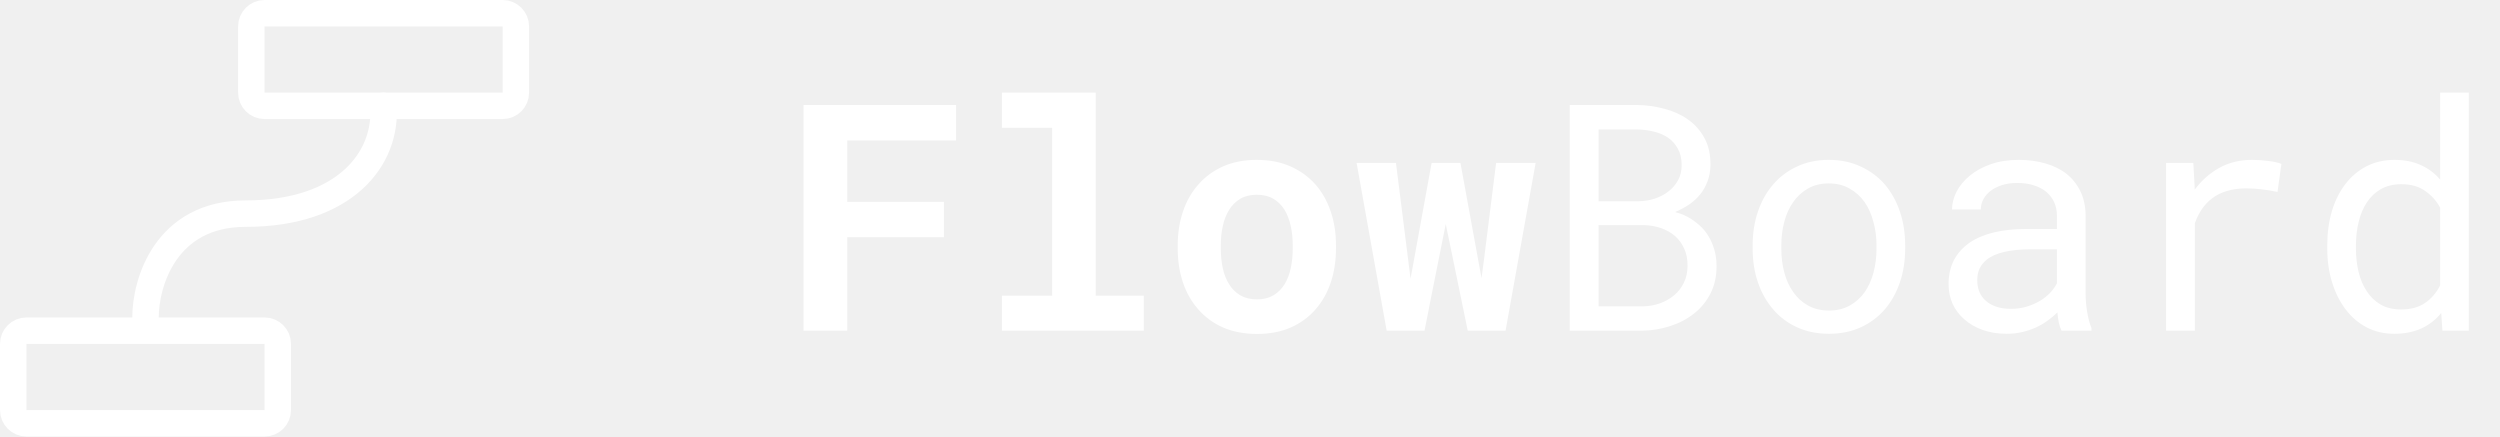
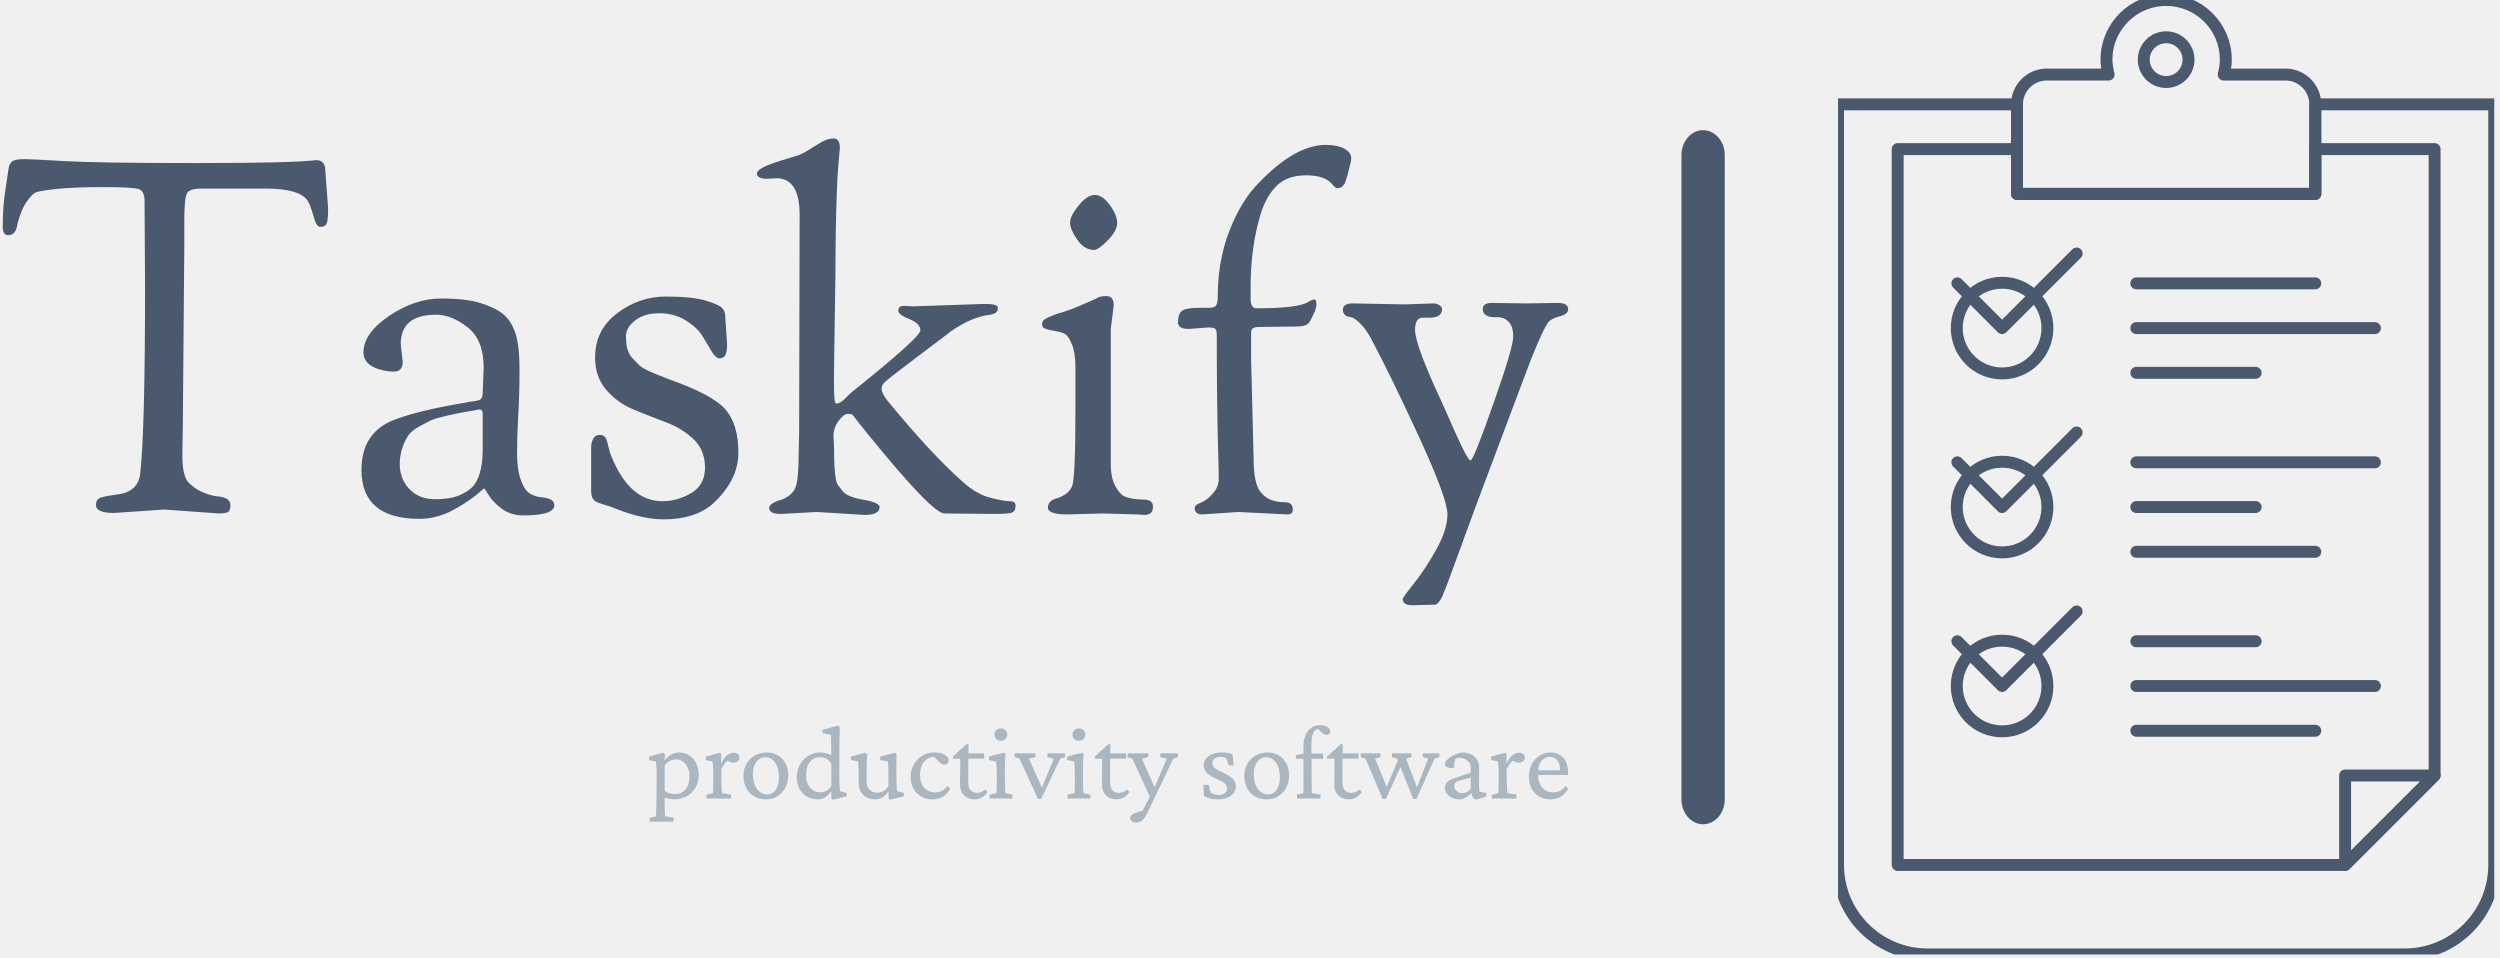
- <svg xmlns="http://www.w3.org/2000/svg" width="189" height="33" viewBox="0 0 189 33" fill="none">
-   <path d="M71.363 17.934V15.262H64.051V10.621H72.277V7.938H60.746V25H64.051V17.934H71.363ZM75.746 7V9.66H79.543V22.352H75.746V25H86.469V22.352H82.836V7H75.746ZM89.035 18.543V18.789C89.035 19.719 89.168 20.578 89.434 21.367C89.699 22.148 90.09 22.828 90.606 23.406C91.113 23.984 91.738 24.438 92.481 24.766C93.231 25.086 94.082 25.246 95.035 25.246C95.981 25.246 96.824 25.086 97.566 24.766C98.309 24.438 98.934 23.984 99.441 23.406C99.949 22.828 100.336 22.148 100.602 21.367C100.867 20.578 101 19.719 101 18.789V18.543C101 17.621 100.867 16.77 100.602 15.988C100.336 15.199 99.949 14.516 99.441 13.938C98.926 13.359 98.297 12.906 97.555 12.578C96.812 12.25 95.965 12.086 95.012 12.086C94.059 12.086 93.211 12.25 92.469 12.578C91.734 12.906 91.113 13.359 90.606 13.938C90.09 14.516 89.699 15.199 89.434 15.988C89.168 16.77 89.035 17.621 89.035 18.543ZM92.293 18.789V18.543C92.293 18.027 92.344 17.539 92.445 17.078C92.547 16.617 92.707 16.211 92.926 15.859C93.144 15.508 93.426 15.23 93.769 15.027C94.113 14.824 94.527 14.723 95.012 14.723C95.504 14.723 95.922 14.824 96.266 15.027C96.609 15.23 96.891 15.508 97.109 15.859C97.32 16.211 97.477 16.617 97.578 17.078C97.68 17.539 97.731 18.027 97.731 18.543V18.789C97.731 19.32 97.68 19.82 97.578 20.289C97.477 20.75 97.32 21.152 97.109 21.496C96.891 21.848 96.609 22.125 96.266 22.328C95.922 22.531 95.512 22.633 95.035 22.633C94.543 22.633 94.121 22.531 93.769 22.328C93.426 22.125 93.144 21.848 92.926 21.496C92.707 21.152 92.547 20.75 92.445 20.289C92.344 19.82 92.293 19.32 92.293 18.789ZM104.832 25H107.691L109.039 18.227L109.297 16.938L109.566 18.227L110.961 25H113.82L116.094 12.32H113.105L112.168 19.797L112.004 21.027L111.781 19.82L110.41 12.32H108.23L106.859 19.855L106.637 21.062L106.484 19.855L105.535 12.32H102.559L104.832 25ZM118.672 25H124.133C124.859 24.992 125.562 24.879 126.242 24.66C126.93 24.441 127.535 24.125 128.059 23.711C128.582 23.305 129 22.797 129.312 22.188C129.625 21.578 129.777 20.875 129.77 20.078C129.77 19.57 129.691 19.098 129.535 18.66C129.387 18.223 129.176 17.828 128.902 17.477C128.645 17.156 128.316 16.863 127.918 16.598C127.52 16.332 127.105 16.148 126.676 16.047V16.012C127.09 15.832 127.441 15.641 127.73 15.438C128.027 15.234 128.297 14.984 128.539 14.688C128.773 14.398 128.957 14.07 129.09 13.703C129.23 13.336 129.305 12.93 129.312 12.484C129.32 11.688 129.168 11.004 128.855 10.434C128.543 9.863 128.125 9.395 127.602 9.027C127.078 8.66 126.48 8.391 125.809 8.219C125.137 8.039 124.449 7.945 123.746 7.938H118.672V25ZM120.852 17.02H124.309C124.77 17.035 125.199 17.113 125.598 17.254C125.996 17.395 126.344 17.594 126.641 17.852C126.938 18.117 127.168 18.438 127.332 18.812C127.504 19.188 127.586 19.617 127.578 20.102C127.578 20.578 127.484 21.004 127.297 21.379C127.117 21.754 126.871 22.07 126.559 22.328C126.246 22.586 125.887 22.789 125.48 22.938C125.074 23.078 124.645 23.152 124.191 23.16H120.852V17.02ZM120.852 15.215V9.789H123.816C124.238 9.797 124.648 9.852 125.047 9.953C125.453 10.055 125.812 10.211 126.125 10.422C126.43 10.641 126.672 10.918 126.852 11.254C127.039 11.59 127.133 11.996 127.133 12.473C127.133 12.918 127.039 13.309 126.852 13.645C126.664 13.98 126.418 14.262 126.113 14.488C125.809 14.723 125.461 14.902 125.07 15.027C124.68 15.145 124.281 15.207 123.875 15.215H120.852ZM132.5 18.543V18.801C132.5 19.715 132.633 20.562 132.898 21.344C133.164 22.125 133.547 22.805 134.047 23.383C134.539 23.961 135.141 24.414 135.852 24.742C136.57 25.07 137.379 25.234 138.277 25.234C139.168 25.234 139.969 25.07 140.68 24.742C141.391 24.414 141.996 23.961 142.496 23.383C142.988 22.805 143.367 22.125 143.633 21.344C143.898 20.562 144.031 19.715 144.031 18.801V18.543C144.031 17.629 143.898 16.781 143.633 16C143.367 15.211 142.988 14.527 142.496 13.949C141.996 13.371 141.387 12.918 140.668 12.59C139.957 12.254 139.152 12.086 138.254 12.086C137.363 12.086 136.562 12.254 135.852 12.59C135.141 12.918 134.539 13.371 134.047 13.949C133.547 14.527 133.164 15.211 132.898 16C132.633 16.781 132.5 17.629 132.5 18.543ZM134.668 18.801V18.543C134.668 17.926 134.742 17.336 134.891 16.773C135.039 16.203 135.266 15.703 135.57 15.273C135.867 14.844 136.238 14.504 136.684 14.254C137.129 13.996 137.652 13.867 138.254 13.867C138.855 13.867 139.379 13.996 139.824 14.254C140.277 14.504 140.656 14.844 140.961 15.273C141.258 15.703 141.48 16.203 141.629 16.773C141.785 17.336 141.863 17.926 141.863 18.543V18.801C141.863 19.426 141.789 20.023 141.641 20.594C141.492 21.156 141.27 21.652 140.973 22.082C140.668 22.512 140.289 22.852 139.836 23.102C139.391 23.352 138.871 23.477 138.277 23.477C137.676 23.477 137.148 23.352 136.695 23.102C136.242 22.852 135.867 22.512 135.57 22.082C135.266 21.652 135.039 21.156 134.891 20.594C134.742 20.023 134.668 19.426 134.668 18.801ZM155.855 25H158.117V24.812C157.977 24.461 157.867 24.051 157.789 23.582C157.711 23.105 157.672 22.656 157.672 22.234V16.34C157.672 15.629 157.543 15.008 157.285 14.477C157.027 13.945 156.676 13.5 156.23 13.141C155.777 12.789 155.242 12.527 154.625 12.355C154.008 12.176 153.34 12.086 152.621 12.086C151.832 12.086 151.125 12.195 150.5 12.414C149.883 12.633 149.359 12.918 148.93 13.27C148.492 13.629 148.156 14.031 147.922 14.477C147.695 14.922 147.578 15.375 147.57 15.836H149.75C149.75 15.57 149.812 15.316 149.938 15.074C150.07 14.824 150.254 14.609 150.488 14.43C150.723 14.25 151.008 14.105 151.344 13.996C151.688 13.887 152.074 13.832 152.504 13.832C152.965 13.832 153.379 13.891 153.746 14.008C154.121 14.125 154.438 14.289 154.695 14.5C154.953 14.719 155.152 14.98 155.293 15.285C155.434 15.59 155.504 15.934 155.504 16.316V17.312H153.137C152.254 17.312 151.453 17.398 150.734 17.57C150.023 17.742 149.414 18 148.906 18.344C148.398 18.695 148.004 19.133 147.723 19.656C147.449 20.18 147.312 20.789 147.312 21.484C147.312 22.016 147.414 22.512 147.617 22.973C147.828 23.426 148.125 23.816 148.508 24.145C148.883 24.48 149.34 24.746 149.879 24.941C150.426 25.137 151.035 25.234 151.707 25.234C152.121 25.234 152.512 25.191 152.879 25.105C153.246 25.02 153.594 24.902 153.922 24.754C154.242 24.605 154.535 24.434 154.801 24.238C155.074 24.043 155.32 23.836 155.539 23.617C155.562 23.883 155.598 24.141 155.645 24.391C155.699 24.633 155.77 24.836 155.855 25ZM152.023 23.348C151.602 23.348 151.23 23.293 150.91 23.184C150.59 23.074 150.324 22.922 150.113 22.727C149.902 22.539 149.742 22.312 149.633 22.047C149.531 21.781 149.48 21.492 149.48 21.18C149.48 20.852 149.539 20.559 149.656 20.301C149.781 20.043 149.961 19.82 150.195 19.633C150.523 19.367 150.965 19.172 151.52 19.047C152.082 18.914 152.738 18.848 153.488 18.848H155.504V21.414C155.379 21.664 155.207 21.906 154.988 22.141C154.77 22.367 154.512 22.57 154.215 22.75C153.91 22.93 153.574 23.074 153.207 23.184C152.84 23.293 152.445 23.348 152.023 23.348ZM170.246 12.086C169.324 12.086 168.5 12.289 167.773 12.695C167.055 13.094 166.438 13.641 165.922 14.336L165.91 14.02L165.816 12.32H163.754V25H165.934V16.867C166.074 16.477 166.25 16.125 166.461 15.812C166.68 15.492 166.934 15.223 167.223 15.004C167.543 14.754 167.918 14.566 168.348 14.441C168.777 14.309 169.258 14.242 169.789 14.242C170.203 14.242 170.598 14.266 170.973 14.312C171.355 14.352 171.758 14.418 172.18 14.512L172.473 12.391C172.254 12.297 171.926 12.223 171.488 12.168C171.059 12.113 170.645 12.086 170.246 12.086ZM175.941 18.555V18.801C175.941 19.707 176.062 20.555 176.305 21.344C176.547 22.125 176.887 22.805 177.324 23.383C177.762 23.961 178.289 24.414 178.906 24.742C179.531 25.07 180.227 25.234 180.992 25.234C181.773 25.234 182.457 25.102 183.043 24.836C183.629 24.57 184.133 24.18 184.555 23.664L184.648 25H186.641V7H184.473V13.574C184.059 13.09 183.566 12.723 182.996 12.473C182.434 12.215 181.773 12.086 181.016 12.086C180.242 12.086 179.543 12.246 178.918 12.566C178.293 12.887 177.762 13.332 177.324 13.902C176.879 14.473 176.535 15.156 176.293 15.953C176.059 16.742 175.941 17.609 175.941 18.555ZM178.109 18.801V18.555C178.109 17.938 178.176 17.352 178.309 16.797C178.441 16.234 178.648 15.738 178.93 15.309C179.203 14.887 179.555 14.551 179.984 14.301C180.422 14.051 180.945 13.926 181.555 13.926C182.266 13.926 182.859 14.094 183.336 14.43C183.812 14.758 184.191 15.18 184.473 15.695V21.578C184.191 22.133 183.812 22.574 183.336 22.902C182.859 23.23 182.258 23.395 181.531 23.395C180.93 23.395 180.414 23.273 179.984 23.031C179.555 22.781 179.203 22.445 178.93 22.023C178.648 21.602 178.441 21.113 178.309 20.559C178.176 20.004 178.109 19.418 178.109 18.801Z" fill="white" />
-   <rect x="1" y="-1" width="20" height="7" rx="1" transform="matrix(1 0 0 -1 18 7)" stroke="white" stroke-width="2" />
-   <rect x="1" y="-1" width="20" height="7" rx="1" transform="matrix(1 0 0 -1 0 31)" stroke="white" stroke-width="2" />
-   <path d="M11 24C11 21.384 12.514 16.151 18.57 16.151C26.14 16.151 29.294 11.925 28.979 8" stroke="white" stroke-width="2" stroke-linecap="round" />
+ <svg xmlns="http://www.w3.org/2000/svg" version="1.1" width="1000" height="383" viewBox="0 0 1000 383">
+   <g transform="matrix(1,0,0,1,-0.6060606,-0.6126902)">
+     <svg viewBox="0 0 396 152" data-background-color="#ffffff" preserveAspectRatio="xMidYMid meet" height="383" width="1000">
+       <g id="tight-bounds" transform="matrix(1,0,0,1,0.24,0.2431564)">
+         <svg viewBox="0 0 395.52 151.514" height="151.514" width="395.52">
+           <g>
+             <svg viewBox="0 0 629.503 241.147" height="151.514" width="395.52">
+               <g>
+                 <rect width="10.935" height="175.364" x="424.146" y="32.892" fill="#4a596d" opacity="1" stroke-width="0" stroke="transparent" fill-opacity="1" class="rect-r$-0" data-fill-palette-color="primary" rx="1%" id="r$-0" data-palette-color="#4a596d" />
+               </g>
+               <g transform="matrix(1,0,0,1,0,33.32781)">
+                 <svg viewBox="0 0 395.52 174.491" height="174.491" width="395.52">
+                   <g id="textblocktransform">
+                     <svg viewBox="0 0 395.52 174.491" height="174.491" width="395.52" id="textblock">
+                       <g>
+                         <svg viewBox="0 0 395.52 121.257" height="121.257" width="395.52">
+                           <g transform="matrix(1,0,0,1,0,0)">
+                             <svg width="395.52" viewBox="1 -38 159.49 47.55" height="121.257" data-palette-color="#4a596d">
+                               <g class="wordmark-text-0" data-fill-palette-color="primary" id="text-0">
+                                 <path d="M3.2-35.9Q3.85-35.9 7.28-35.7 10.7-35.5 20.75-35.5 30.8-35.5 32.9-35.8L32.9-35.8Q33.45-35.8 33.65-35.5 33.85-35.2 33.85-34.95L33.85-34.95 34.15-30.9Q34.15-29.65 34-29.33 33.85-29 33.35-29L33.35-29Q32.95-29 32.68-30.03 32.4-31.05 32.1-31.6L32.1-31.6Q31.35-32.9 27.75-32.9L27.75-32.9 21.25-32.9Q20.05-32.9 19.78-32.43 19.5-31.95 19.5-29.7L19.5-29.7 19.5-27.25 19.35-8.95 19.3-5.7Q19.3-3.55 19.98-2.9 20.65-2.25 21.45-1.93 22.25-1.6 22.8-1.55L22.8-1.55Q24.2-1.45 24.2-0.65L24.2-0.65Q24.2-0.1 23.95 0.05 23.7 0.2 23 0.2L23 0.2 17.45-0.2 12.35 0.15Q10.5 0.15 10.5-0.65L10.5-0.65Q10.5-1.15 10.8-1.33 11.1-1.5 11.98-1.63 12.85-1.75 13.1-1.8L13.1-1.8Q14.8-2.2 15-3.8L15-3.8Q15.5-8.2 15.5-22.7L15.5-22.7 15.45-31.65Q15.45-32.6 14.9-32.83 14.35-33.05 11.25-33.05 8.15-33.05 6.38-32.85 4.6-32.65 4.3-32.48 4-32.3 3.58-31.75 3.15-31.2 2.88-30.48 2.6-29.75 2.5-29.3L2.5-29.3Q2.35-28.15 1.55-28.15L1.55-28.15Q1-28.15 1-29L1-29Q1-31 1.25-32.63 1.5-34.25 1.53-34.5 1.55-34.75 1.58-34.83 1.6-34.9 1.63-35.08 1.65-35.25 1.7-35.33 1.75-35.4 1.83-35.52 1.9-35.65 2-35.7 2.1-35.75 2.25-35.8L2.25-35.8Q2.55-35.9 3.2-35.9ZM43.45 0.75L43.45 0.75Q37.55 0.75 37.55-4.25L37.55-4.25Q37.55-7.85 40.55-9.2L40.55-9.2Q43.05-10.25 48.2-11.1L48.2-11.1Q48.35-11.15 48.6-11.18 48.85-11.2 49.12-11.25 49.4-11.3 49.55-11.35L49.55-11.35Q49.9-11.5 49.9-12.05L49.9-12.05 50-14.65Q50-17.5 48.35-18.78 46.7-20.05 45.15-20.05L45.15-20.05Q41.55-20.05 41.55-17.05L41.55-17.05 41.75-15.25Q41.75-14.25 40.85-14.25L40.85-14.25Q40.15-14.25 39.3-14.5L39.3-14.5Q37.75-15 37.75-16.2L37.75-16.2Q37.75-18.15 40.37-19.93 43-21.7 45.65-21.7 48.3-21.7 49.8-21.2 51.3-20.7 52.02-20.08 52.75-19.45 53.15-18.4L53.15-18.4Q53.65-17.15 53.65-14.48 53.65-11.8 53.52-9.73 53.4-7.65 53.4-5.95 53.4-4.25 53.8-3.18 54.2-2.1 54.75-1.8 55.3-1.5 55.85-1.45L55.85-1.45Q57.2-1.35 57.2-0.65L57.2-0.65Q57.2 0.4 54.05 0.4L54.05 0.4Q52.75 0.4 51.82-0.3 50.9-1 50.5-1.68 50.1-2.35 50.05-2.35 50-2.35 49.65-2.02 49.3-1.7 48.67-1.25 48.05-0.8 47.25-0.35L47.25-0.35Q45.4 0.75 43.45 0.75ZM49.55-10.4L49.55-10.4 49.05-10.3Q47.9-10.1 47.6-10.05 47.3-10 46.2-9.75 45.1-9.5 44.67-9.3 44.25-9.1 43.47-8.68 42.7-8.25 42.35-7.8L42.35-7.8Q41.45-6.4 41.45-4.85 41.45-3.3 42.45-2.27 43.45-1.25 45.02-1.25 46.6-1.25 47.52-1.65 48.45-2.05 48.9-2.55 49.35-3.05 49.6-3.9L49.6-3.9Q49.9-4.85 49.9-6.35L49.9-6.35 49.9-9.95Q49.9-10.4 49.55-10.4ZM74.6-20.05L74.6-20.05 74.8-17.05Q74.8-16.2 74.6-15.9 74.4-15.6 74.02-15.6 73.65-15.6 73.22-16.32 72.8-17.05 72.27-17.9 71.75-18.75 70.57-19.48 69.4-20.2 67.9-20.2 66.4-20.2 65.45-19.48 64.5-18.75 64.5-17.9 64.5-17.05 64.65-16.53 64.8-16 65.17-15.6 65.55-15.2 65.82-14.93 66.1-14.65 66.75-14.35 67.4-14.05 67.72-13.93 68.05-13.8 68.8-13.5L68.8-13.5Q73.35-11.9 74.65-10.38 75.95-8.85 75.95-6 75.95-3.15 73.3-0.75L73.3-0.75Q71.5 0.8 68.35 0.8L68.35 0.8Q66.2 0.8 63.55-0.25L63.55-0.25Q62.8-0.55 62.67-0.58 62.55-0.6 62.27-0.7 62-0.8 61.87-0.83 61.75-0.85 61.55-0.95 61.35-1.05 61.27-1.13 61.2-1.2 61.1-1.35L61.1-1.35Q60.95-1.6 60.95-2.15L60.95-2.15 60.95-6.5Q60.95-7.05 61.17-7.43 61.4-7.8 61.8-7.8 62.2-7.8 62.37-7.58 62.55-7.35 62.7-6.65 62.85-5.95 63-5.65L63-5.65Q64.85-1.05 68.2-1.05L68.2-1.05Q69.75-1.05 71.15-1.88 72.55-2.7 72.55-4.48 72.55-6.25 71.4-7.35 70.25-8.45 68.6-9.08 66.95-9.7 65.3-10.38 63.65-11.05 62.5-12.38 61.35-13.7 61.35-15.7L61.35-15.7Q61.35-18.5 63.6-20.2 65.85-21.9 68.55-21.9 71.25-21.9 72.65-21.48 74.05-21.05 74.32-20.7 74.6-20.35 74.6-20.05ZM79.84-33.95L79.84-33.95 78.84-33.9Q77.84-33.9 77.84-34.45 77.84-35 80.29-35.75L80.29-35.75Q80.64-35.85 81.12-36 81.59-36.15 81.69-36.18 81.79-36.2 82.07-36.3 82.34-36.4 82.37-36.43 82.39-36.45 82.62-36.55 82.84-36.65 82.94-36.73 83.04-36.8 83.34-36.98 83.64-37.15 84.32-37.58 84.99-38 85.64-38 86.29-38 86.29-37.05L86.29-37.05Q86.29-36.95 86.24-36.48 86.19-36 86.12-35.08 86.04-34.15 85.99-32.8L85.99-32.8Q85.84-28.85 85.84-24.4L85.84-24.4Q85.84-24.4 85.69-14.15L85.69-14.15 85.69-13.1Q85.69-11 85.89-11L85.89-11Q86.34-11 86.82-11.5 87.29-12 87.49-12.15L87.49-12.15Q94.49-17.75 94.49-18.45 94.49-19.15 93.37-19.6 92.24-20.05 92.24-20.45L92.24-20.45Q92.24-20.95 92.84-20.95L92.84-20.95 93.74-20.9 101.09-21.15Q102.39-21.15 102.39-20.75 102.39-20.35 102.09-20.2 101.79-20.05 101.29-20L101.29-20Q99.64-19.75 97.59-18.35L97.59-18.35Q97.44-18.25 97.27-18.1 97.09-17.95 96.62-17.6 96.14-17.25 95.49-16.75 94.84-16.25 93.09-14.93 91.34-13.6 90.94-13.25 90.54-12.9 90.54-12.5 90.54-12.1 91.09-11.35L91.09-11.35Q95.64-5.8 98.89-2.95L98.89-2.95Q100.24-1.75 101.62-1.4 102.99-1.05 103.59-1.05 104.19-1.05 104.19-0.6L104.19-0.6Q104.19 0 103.77 0.13 103.34 0.25 102.14 0.25L102.14 0.25 96.94 0.2Q95.69 0.2 89.09-7.95L89.09-7.95Q87.79-9.55 87.67-9.75 87.54-9.95 87.12-9.95 86.69-9.95 86.17-9.25 85.64-8.55 85.64-7.65L85.64-7.65 85.69-6.8Q85.69-3.2 86.09-2.7L86.09-2.7Q86.14-2.65 86.57-2.08 86.99-1.5 88.67-1.2 90.34-0.9 90.34-0.45L90.34-0.45Q90.34 0.35 88.79 0.35L88.79 0.35 83.94 0.05 80.29 0.25Q79.09 0.25 79.09-0.35L79.09-0.35Q79.09-0.85 80.34-1.2L80.34-1.2Q81.49-1.65 81.79-2.5 82.09-3.35 82.09-5.8L82.09-5.8 82.14-8 82.19-30.2Q82.19-33.95 79.84-33.95ZM116.59 0.3L113.04 0.2 109.49 0.3Q107.49 0.3 107.49-0.38 107.49-1.05 108.24-1.3L108.24-1.3Q108.29-1.3 108.44-1.35L108.44-1.35Q109.59-1.75 109.94-2.55 110.29-3.35 110.29-10.3L110.29-10.3 110.29-14.7Q110.29-16.15 109.94-17 109.59-17.85 109.29-18.05 108.99-18.25 108.27-18.38 107.54-18.5 107.22-18.63 106.89-18.75 106.89-19.03 106.89-19.3 107.02-19.45 107.14-19.6 107.52-19.78 107.89-19.95 108.29-20.1L108.29-20.1Q109.69-20.5 110.59-20.9 111.49-21.3 111.97-21.5 112.44-21.7 112.59-21.8L112.59-21.8Q112.94-21.95 113.44-21.95L113.44-21.95Q114.19-21.95 114.19-21L114.19-21 113.89-18.6 113.89-4.9Q113.89-3.4 114.37-2.55 114.84-1.7 115.37-1.5 115.89-1.3 116.59-1.25 117.29-1.2 117.49-1.2L117.49-1.2Q118.19-1.1 118.19-0.5L118.19-0.5Q118.19 0.35 117.34 0.35L117.34 0.35 116.59 0.3ZM112.19-26.65Q111.19-26.65 110.47-27.7 109.74-28.75 109.74-29.43 109.74-30.1 110.62-31.18 111.49-32.25 112.27-32.25 113.04-32.25 113.79-31.23 114.54-30.2 114.54-29.4 114.54-28.6 113.59-27.63 112.64-26.65 112.19-26.65L112.19-26.65ZM123.84-18.75L123.84-18.75 121.84-18.6Q120.74-18.6 120.74-19.25L120.74-19.25Q120.74-20.15 121.16-20.45 121.59-20.75 122.84-20.75L122.84-20.75 123.89-20.75Q124.49-20.75 124.64-21.03 124.79-21.3 124.79-21.9L124.79-21.9Q124.79-25.55 125.99-28.63 127.19-31.7 128.99-33.5L128.99-33.5Q132.69-37.35 135.79-37.35L135.79-37.35Q136.94-37.35 137.66-36.98 138.39-36.6 138.39-35.95L138.39-35.95Q138.39-35.75 138.21-35.08 138.04-34.4 137.99-34.2 137.94-34 137.89-33.88 137.84-33.75 137.79-33.6 137.74-33.45 137.69-33.38 137.64-33.3 137.56-33.2 137.49-33.1 137.39-33.05L137.39-33.05Q137.24-32.95 136.99-32.95 136.74-32.95 136.49-33.3L136.49-33.3Q135.74-34.25 133.81-34.25 131.89-34.25 130.81-33.2 129.74-32.15 129.19-30.4L129.19-30.4Q128.14-27 128.14-22.9L128.14-22.9 128.14-21.65Q128.14-20.7 128.74-20.7L128.74-20.7Q133.14-20.7 134.09-21.4L134.09-21.4Q134.44-21.6 134.64-21.6 134.84-21.6 134.84-21.08 134.84-20.55 134.14-19.3L134.14-19.3Q133.84-18.85 132.89-18.85L132.89-18.85 128.99-18.8Q128.19-18.8 128.19-18.3L128.19-18.3 128.19-15.4 128.44-5.5Q128.44-2.85 129.14-2L129.14-2Q129.94-0.95 131.59-0.95L131.59-0.95Q132.44-0.95 132.44-0.2L132.44-0.2Q132.44 0.3 131.89 0.3L131.89 0.3 126.89 0.05 123.19 0.3Q122.44 0.3 122.44-0.4L122.44-0.4Q122.44-0.65 123.06-0.9 123.69-1.15 124.29-1.83 124.89-2.5 124.89-3.35 124.89-4.2 124.84-5.8L124.84-5.8Q124.69-10.7 124.69-17.95L124.69-17.95Q124.69-18.5 124.51-18.63 124.34-18.75 123.84-18.75ZM146.89 9.5L146.74 9.5 144.59 9.55Q143.64 9.55 143.64 8.9L143.64 8.9Q143.64 8.75 144.76 7.35 145.89 5.95 147.04 3.9 148.19 1.85 148.19 0.28 148.19-1.3 145.34-7.5 142.49-13.7 140.39-17.65L140.39-17.65Q139.84-18.65 139.26-19.2 138.69-19.75 138.34-19.8L138.34-19.8Q137.54-19.9 137.54-20.55 137.54-21.2 138.54-21.2L138.54-21.2 143.89-21.1 146.74-21.2Q147.09-21.2 147.36-21.03 147.64-20.85 147.64-20.65L147.64-20.65Q147.64-19.75 146.44-19.75L146.44-19.75 145.69-19.75Q144.89-19.75 144.89-18.5L144.89-18.5Q144.89-17 147.54-11.3L147.54-11.3Q147.94-10.45 148.74-8.6L148.74-8.6Q150.24-5.2 150.54-5.2 150.84-5.2 152.86-10.95 154.89-16.7 154.89-17.8 154.89-18.9 154.41-19.35 153.94-19.8 153.34-19.8L153.34-19.8Q151.79-19.7 151.79-20.65L151.79-20.65Q151.79-21.25 152.74-21.25L152.74-21.25 156.34-21.2 159.44-21.25Q160.49-21.25 160.49-20.6L160.49-20.6Q160.49-20.1 159.61-19.88 158.74-19.65 158.44-19.25L158.44-19.25Q157.64-18.1 155.74-12.95L155.74-12.95 151.29-1.1Q150.74 0.35 150.19 1.88 149.64 3.4 149.29 4.35 148.94 5.3 148.59 6.25 148.24 7.2 148.04 7.73 147.84 8.25 147.64 8.7L147.64 8.7Q147.24 9.5 146.89 9.5L146.89 9.5Z" fill="#4a596d" data-fill-palette-color="primary" />
+                               </g>
+                             </svg>
+                           </g>
+                         </svg>
+                       </g>
+                       <g transform="matrix(1,0,0,1,163.3102,149.883)">
+                         <svg viewBox="0 0 232.21 24.608" height="24.608" width="232.21">
+                           <g transform="matrix(1,0,0,1,0,0)">
+                             <svg width="232.21" viewBox="1.12 -34.08 426.61 45.21" height="24.608" data-palette-color="#aab7c0">
+                               <path d="M12.45 10.74L1.42 10.74 1.32 8.98 4.35 8.25Q4.35 8.01 4.37 7.42 4.39 6.84 4.42 5.83 4.44 4.83 4.49 3.47 4.54 2.1 4.54 0.29L4.54 0.29 4.64-11.77Q4.64-13.23 4.52-14.77 4.39-16.31 4.25-17.19L4.25-17.19 1.12-17.87 1.12-19.48 7.67-21.29 8.5-20.51 8.25-17.82 8.4-17.82Q9.77-19.58 11.4-20.48 13.04-21.39 14.94-21.39L14.94-21.39Q17.63-21.39 19.7-20.04 21.78-18.7 22.97-16.36 24.17-14.01 24.17-11.04L24.17-11.04Q24.17-7.76 22.71-5.2 21.24-2.64 18.73-1.15 16.21 0.34 13.04 0.34L13.04 0.34Q11.87 0.34 10.62 0.12 9.38-0.1 8.35-0.49L8.35-0.49 8.35 3.17Q8.35 5.03 8.42 6.32 8.5 7.62 8.54 8.25L8.54 8.25 12.55 8.89 12.45 10.74ZM13.18-2.05L13.18-2.05Q15.19-2.05 16.65-3 18.12-3.96 18.97-5.76 19.82-7.57 19.87-10.11L19.87-10.11Q19.92-12.45 19.09-14.26 18.26-16.06 16.85-17.11 15.43-18.16 13.57-18.16L13.57-18.16Q12.01-18.16 10.72-17.46 9.42-16.75 8.35-15.38L8.35-15.38 8.35-3.56Q9.28-2.83 10.57-2.44 11.87-2.05 13.18-2.05ZM39.11 0L27.83 0 27.68-1.76 30.71-2.49Q30.76-2.73 30.81-3.34 30.86-3.96 30.88-5.05 30.91-6.15 30.91-7.71L30.91-7.71 30.95-11.52Q30.95-13.13 30.83-14.72 30.71-16.31 30.56-17.19L30.56-17.19 27.44-17.87 27.44-19.48 33.98-21.29 34.67-20.61 34.47-16.5 34.62-16.46Q36.08-19.29 37.57-20.29 39.06-21.29 40.43-21.29L40.43-21.29Q41.55-21.29 42.31-20.7 43.06-20.12 43.06-19.04L43.06-19.04Q43.06-17.92 42.26-17.29 41.45-16.65 40.23-16.65L40.23-16.65Q39.35-16.65 38.55-17.04 37.74-17.43 37.01-18.12L37.01-18.12 37.89-17.82Q37.01-17.24 36.18-16.16 35.35-15.09 34.62-13.57L34.62-13.57 34.67-9.03Q34.71-7.81 34.76-6.52 34.81-5.22 34.86-4.13 34.91-3.03 34.96-2.49L34.96-2.49 39.21-1.86 39.11 0ZM55.46 0.39L55.46 0.39Q52.29 0.39 49.92-0.98 47.55-2.34 46.24-4.81 44.92-7.28 44.92-10.45L44.92-10.45Q44.92-13.77 46.36-16.21 47.8-18.65 50.26-20.02 52.73-21.39 55.66-21.39L55.66-21.39Q58.69-21.39 60.93-20.04 63.18-18.7 64.45-16.28 65.72-13.87 65.72-10.64L65.72-10.64Q65.72-7.57 64.35-5.05 62.98-2.54 60.66-1.07 58.34 0.39 55.46 0.39ZM55.95-1.9L55.95-1.9Q57.61-1.9 58.83-2.91 60.05-3.91 60.74-5.69 61.42-7.47 61.42-9.77L61.42-9.77Q61.42-13.96 59.69-16.58 57.95-19.19 55.12-19.19L55.12-19.19Q52.49-19.19 50.9-17.02 49.31-14.84 49.31-11.18L49.31-11.18Q49.31-8.45 50.17-6.35 51.02-4.25 52.53-3.08 54.05-1.9 55.95-1.9ZM92.81-1.03L86.42 0.54 85.69-0.1 85.73-3.27 85.59-3.32Q84.17-1.27 82.61-0.44 81.05 0.39 79.34 0.39L79.34 0.39Q76.56 0.39 74.36-0.93 72.16-2.25 70.92-4.52 69.67-6.79 69.67-9.77L69.67-9.77Q69.67-12.35 70.55-14.5 71.43-16.65 72.97-18.19 74.5-19.73 76.46-20.56 78.41-21.39 80.51-21.39L80.51-21.39Q81.83-21.39 83.27-21.04 84.71-20.7 85.69-19.97L85.69-19.97Q85.69-20.85 85.66-22.27 85.64-23.68 85.61-25.22 85.59-26.76 85.56-27.95 85.54-29.15 85.49-29.59L85.49-29.59 81.68-30.27 81.58-31.88 88.76-33.89 89.64-33.2Q89.54-30.18 89.49-27.34 89.45-24.51 89.45-21.44L89.45-21.44 89.4-10.21Q89.4-7.71 89.52-5.93 89.64-4.15 89.69-3.42L89.69-3.42 92.81-2.64 92.81-1.03ZM80.56-2.88L80.56-2.88Q81.93-2.88 83.17-3.49 84.42-4.1 85.69-5.66L85.69-5.66 85.69-16.16Q84.76-17.82 83.34-18.51 81.93-19.19 80.51-19.19L80.51-19.19Q77.43-19.19 75.7-16.92 73.97-14.65 73.97-11.04L73.97-11.04Q73.97-7.13 75.9-5 77.82-2.88 80.56-2.88ZM116.25-3.42L116.25-3.42 119.33-2.64 119.33-1.03 112.98 0.54 112.25-0.1 112.29-3.17 112.15-3.22Q110.73-1.22 109.24-0.42 107.75 0.39 106.04 0.39L106.04 0.39Q102.77 0.39 100.58-1.64 98.38-3.66 98.38-7.71L98.38-7.71 98.38-11.91Q98.38-13.23 98.31-14.55 98.23-15.87 98.13-17.19L98.13-17.19 94.81-17.87 94.81-19.48 101.45-21.29 102.33-20.51Q102.24-18.99 102.19-17.29 102.14-15.58 102.14-13.72L102.14-13.72 102.09-8.35Q102.09-5.32 103.51-4.03 104.92-2.73 107.12-2.73L107.12-2.73Q108.44-2.73 109.8-3.42 111.17-4.1 112.2-5.76L112.2-5.76 112.2-11.43Q112.2-12.5 112.17-13.55 112.15-14.6 112.1-15.55 112.05-16.5 111.95-17.19L111.95-17.19 108.39-17.87 108.39-19.48 115.27-21.29 116.01-20.61Q115.96-19.24 115.93-18.19 115.91-17.14 115.91-16.09 115.91-15.04 115.91-13.67L115.91-13.67 115.91-10.21Q115.91-7.52 116.03-5.88 116.15-4.25 116.25-3.42ZM132.6 0.39L132.6 0.39Q129.87 0.39 127.58-0.85 125.28-2.1 123.91-4.47 122.55-6.84 122.55-10.11L122.55-10.11Q122.55-13.28 123.99-15.82 125.43-18.36 127.92-19.87 130.41-21.39 133.58-21.39L133.58-21.39Q135.73-21.39 137.19-20.85 138.66-20.31 139.42-19.43 140.17-18.55 140.17-17.58L140.17-17.58Q140.17-16.8 139.68-16.28 139.2-15.77 138.32-15.77L138.32-15.77Q137.49-15.77 136.95-16.06 136.41-16.36 135.53-17.24L135.53-17.24 133.04-19.73 134.8-19.24Q132.85-19.68 131.04-18.87 129.24-18.07 128.06-16.09 126.89-14.11 126.89-10.99L126.89-10.99Q126.89-7.08 128.87-4.98 130.85-2.88 133.83-2.88L133.83-2.88Q135.68-2.88 137.02-3.56 138.37-4.25 139.59-5.76L139.59-5.76 140.91-4.64Q139.54-2.1 137.44-0.85 135.34 0.39 132.6 0.39ZM157.26-4.25L158.14-3.03Q157.21-1.42 155.6-0.51 153.99 0.39 152.23 0.39L152.23 0.39Q149.3 0.39 147.37-1.42 145.44-3.22 145.44-6.84L145.44-6.84 145.59-18.51 142.17-18.51 142.17-19.53 148.47-25.24 149.4-25.24 149.3-19.63 149.25-7.62Q149.25-5.08 150.35-3.86 151.45-2.64 153.45-2.64L153.45-2.64Q154.57-2.64 155.53-3.1 156.48-3.56 157.26-4.25L157.26-4.25ZM156.67-18.51L147.54-18.51 147.54-20.95 156.67-20.95 156.67-18.51ZM169.71 0L159.16 0 159.06-1.81 162.34-2.49Q162.38-2.69 162.41-3.17 162.43-3.66 162.48-4.74 162.53-5.81 162.53-7.71L162.53-7.71 162.53-10.94Q162.53-12.99 162.43-14.65 162.34-16.31 162.19-17.19L162.19-17.19 158.92-17.87 158.92-19.48 165.85-21.29 166.58-20.61Q166.44-19.09 166.36-17.63 166.29-16.16 166.29-14.21L166.29-14.21 166.29-8.06Q166.29-5.81 166.36-4.35 166.44-2.88 166.54-2.49L166.54-2.49 169.81-1.81 169.71 0ZM164.44-26.81L164.44-26.81Q163.17-26.81 162.29-27.64 161.41-28.47 161.41-29.69L161.41-29.69Q161.41-30.86 162.29-31.71 163.17-32.57 164.44-32.57L164.44-32.57Q165.71-32.57 166.54-31.71 167.37-30.86 167.37-29.69L167.37-29.69Q167.37-28.47 166.54-27.64 165.71-26.81 164.44-26.81ZM183.13 0.2L181.67 0.2 173.03-18.51 170.73-19.24 170.83-21 180.35-21 180.45-19.24 177.42-18.51 184.11-3.66 182.84-3.61 188.99-18.51 185.97-19.24 186.06-21 194.17-21 194.27-19.24 191.97-18.51 183.13 0.2ZM205.93 0L195.39 0 195.29-1.81 198.56-2.49Q198.61-2.69 198.63-3.17 198.66-3.66 198.71-4.74 198.76-5.81 198.76-7.71L198.76-7.71 198.76-10.94Q198.76-12.99 198.66-14.65 198.56-16.31 198.42-17.19L198.42-17.19 195.14-17.87 195.14-19.48 202.08-21.29 202.81-20.61Q202.66-19.09 202.59-17.63 202.52-16.16 202.52-14.21L202.52-14.21 202.52-8.06Q202.52-5.81 202.59-4.35 202.66-2.88 202.76-2.49L202.76-2.49 206.03-1.81 205.93 0ZM200.66-26.81L200.66-26.81Q199.39-26.81 198.51-27.64 197.63-28.47 197.63-29.69L197.63-29.69Q197.63-30.86 198.51-31.71 199.39-32.57 200.66-32.57L200.66-32.57Q201.93-32.57 202.76-31.71 203.59-30.86 203.59-29.69L203.59-29.69Q203.59-28.47 202.76-27.64 201.93-26.81 200.66-26.81ZM223.12-4.25L224-3.03Q223.07-1.42 221.46-0.51 219.85 0.39 218.09 0.39L218.09 0.39Q215.16 0.39 213.23-1.42 211.3-3.22 211.3-6.84L211.3-6.84 211.45-18.51 208.03-18.51 208.03-19.53 214.33-25.24 215.26-25.24 215.16-19.63 215.11-7.62Q215.11-5.08 216.21-3.86 217.31-2.64 219.31-2.64L219.31-2.64Q220.43-2.64 221.39-3.1 222.34-3.56 223.12-4.25L223.12-4.25ZM222.53-18.51L213.4-18.51 213.4-20.95 222.53-20.95 222.53-18.51ZM236.5-3.66L234.05 0.2 225.46-18.51 223.17-19.24 223.31-21 232.79-21 232.88-19.24 229.86-18.51 236.5-3.66ZM238.5-21L246.55-21 246.7-19.24 244.41-18.51 236.11-1.07 232.2 7.03Q231.12 9.28 229.93 10.21 228.73 11.13 227.17 11.13L227.17 11.13Q226 11.13 225.22 10.55 224.44 9.96 224.44 9.03L224.44 9.03Q224.44 8.3 225.02 7.67 225.61 7.03 226.83 6.64L226.83 6.64 231.37 5.27 229.12 7.71 234.54-2.73 235.08-3.61 241.43-18.51 238.4-19.24 238.5-21ZM265.35 0.39L265.35 0.39Q263.54 0.39 261.74-0.02 259.93-0.44 258.66-1.12L258.66-1.12 258.41-6.35 260.81-6.35 261.78-2.83Q263.4-1.66 265.69-1.66L265.69-1.66Q267.3-1.66 268.35-2.47 269.4-3.27 269.4-4.64L269.4-4.64Q269.4-5.96 268.47-6.88 267.55-7.81 264.86-8.94L264.86-8.94Q261.39-10.45 259.98-11.87 258.56-13.28 258.56-15.43L258.56-15.43Q258.56-17.19 259.61-18.53 260.66-19.87 262.52-20.63 264.37-21.39 266.81-21.39L266.81-21.39Q268.18-21.39 269.6-21.17 271.01-20.95 271.94-20.51L271.94-20.51 272.48-15.43 270.18-15.43 269.01-18.75Q268.52-19.04 267.84-19.21 267.16-19.38 266.37-19.38L266.37-19.38Q264.66-19.38 263.64-18.58 262.61-17.77 262.61-16.5L262.61-16.5Q262.61-15.04 263.74-14.14 264.86-13.23 267.69-11.91L267.69-11.91Q270.91-10.45 272.18-9.03 273.45-7.62 273.45-5.62L273.45-5.62Q273.45-2.98 271.16-1.29 268.86 0.39 265.35 0.39ZM287.95 0.39L287.95 0.39Q284.78 0.39 282.41-0.98 280.04-2.34 278.72-4.81 277.41-7.28 277.41-10.45L277.41-10.45Q277.41-13.77 278.85-16.21 280.29-18.65 282.75-20.02 285.22-21.39 288.15-21.39L288.15-21.39Q291.18-21.39 293.42-20.04 295.67-18.7 296.94-16.28 298.21-13.87 298.21-10.64L298.21-10.64Q298.21-7.57 296.84-5.05 295.47-2.54 293.15-1.07 290.83 0.39 287.95 0.39ZM288.44-1.9L288.44-1.9Q290.1-1.9 291.32-2.91 292.54-3.91 293.23-5.69 293.91-7.47 293.91-9.77L293.91-9.77Q293.91-13.96 292.18-16.58 290.44-19.19 287.61-19.19L287.61-19.19Q284.97-19.19 283.39-17.02 281.8-14.84 281.8-11.18L281.8-11.18Q281.8-8.45 282.66-6.35 283.51-4.25 285.02-3.08 286.54-1.9 288.44-1.9ZM312.8-1.86L312.71 0 301.92 0 301.77-1.76 304.8-2.49Q304.85-2.98 304.87-3.54 304.89-4.1 304.89-4.91 304.89-5.71 304.89-6.86 304.89-8.01 304.89-9.67L304.89-9.67 304.85-18.46 304.85-24.02Q304.85-27.15 305.82-29.39 306.8-31.64 308.56-32.86 310.31-34.08 312.66-34.08L312.66-34.08Q314.61-34.08 315.95-33.2 317.3-32.32 317.3-31.05L317.3-31.05Q317.3-30.37 316.86-29.96 316.42-29.54 315.69-29.54L315.69-29.54Q314.46-29.54 313.39-30.62L313.39-30.62 311.14-32.76 312.32-32.47Q310.51-32.47 309.53-30.62 308.56-28.76 308.56-25.39L308.56-25.39 308.56-20.9 308.61-18.46 308.65-10.06Q308.65-7.91 308.7-5.79 308.75-3.66 308.8-2.49L308.8-2.49 312.8-1.86ZM313.98-18.46L301.33-18.46 301.33-20.07 304.85-20.9 308.46-20.9 313.98-20.9 313.98-18.46ZM330.97-4.25L331.84-3.03Q330.92-1.42 329.31-0.51 327.69 0.39 325.94 0.39L325.94 0.39Q323.01 0.39 321.08-1.42 319.15-3.22 319.15-6.84L319.15-6.84 319.3-18.51 315.88-18.51 315.88-19.53 322.18-25.24 323.1-25.24 323.01-19.63 322.96-7.62Q322.96-5.08 324.06-3.86 325.16-2.64 327.16-2.64L327.16-2.64Q328.28-2.64 329.23-3.1 330.18-3.56 330.97-4.25L330.97-4.25ZM330.38-18.51L321.25-18.51 321.25-20.95 330.38-20.95 330.38-18.51ZM357.33 0.2L355.82 0.2 348.35-18.51 345.86-19.24 345.95-21 354.94-21 355.04-19.24 352.5-18.51 358.16-3.66 356.94-3.61 362.75-18.51 360.21-19.24 360.31-21 367.88-21 367.98-19.24 365.68-18.51 357.33 0.2ZM343.12 0.2L341.61 0.2 333.7-18.51 331.4-19.24 331.5-21 340.53-21 340.63-19.24 338.14-18.51 344.2-3.66 342.73-3.61 349.18-18.95 350.49-15.92 343.12 0.2ZM377.2 0.39L377.2 0.39Q375.25 0.39 373.73-0.39 372.22-1.17 371.37-2.39 370.51-3.61 370.51-4.93L370.51-4.93Q370.51-6.54 371.56-7.62 372.61-8.69 375.1-9.52L375.1-9.52 382.52-12.01 382.52-14.5Q382.52-15.72 381.79-16.72 381.06-17.72 379.84-18.31 378.62-18.9 377.1-18.9L377.1-18.9Q375.88-18.9 375.44-18.38 375-17.87 374.91-16.36L374.91-16.36 374.81-14.31Q373.05-13.92 371.83-14.43 370.61-14.94 370.61-16.11L370.61-16.11Q370.61-16.94 371.34-17.77 372.07-18.6 373.25-19.36 374.42-20.12 375.76-20.65 377.1-21.19 378.42-21.39L378.42-21.39Q381.99-21.39 384.18-19.51 386.38-17.63 386.43-14.5L386.43-14.5 386.33-6.3Q386.33-5.42 386.41-4.52 386.48-3.61 386.62-3.17L386.62-3.17 389.75-2.59 389.75-1.07 387.36-0.2Q386.67 0.1 386.09 0.24 385.5 0.39 385.11 0.39L385.11 0.39Q383.6 0.39 383.16-1.32L383.16-1.32 382.62-3.22 383.35-3.22Q381.74-1.42 380.25-0.51 378.76 0.39 377.2 0.39ZM378.52-2.49L378.52-2.49Q379.64-2.49 380.64-3 381.64-3.52 382.52-4.59L382.52-4.59 382.52-9.72 377.05-8.25Q375.88-7.96 375.37-7.32 374.86-6.69 374.86-5.71L374.86-5.71Q374.86-4.49 375.96-3.49 377.05-2.49 378.52-2.49ZM403.66 0L392.38 0 392.24-1.76 395.27-2.49Q395.31-2.73 395.36-3.34 395.41-3.96 395.44-5.05 395.46-6.15 395.46-7.71L395.46-7.71 395.51-11.52Q395.51-13.13 395.39-14.72 395.27-16.31 395.12-17.19L395.12-17.19 391.99-17.87 391.99-19.48 398.54-21.29 399.22-20.61 399.02-16.5 399.17-16.46Q400.64-19.29 402.13-20.29 403.61-21.29 404.98-21.29L404.98-21.29Q406.1-21.29 406.86-20.7 407.62-20.12 407.62-19.04L407.62-19.04Q407.62-17.92 406.81-17.29 406.01-16.65 404.79-16.65L404.79-16.65Q403.91-16.65 403.1-17.04 402.3-17.43 401.56-18.12L401.56-18.12 402.44-17.82Q401.56-17.24 400.73-16.16 399.9-15.09 399.17-13.57L399.17-13.57 399.22-9.03Q399.27-7.81 399.32-6.52 399.37-5.22 399.42-4.13 399.46-3.03 399.51-2.49L399.51-2.49 403.76-1.86 403.66 0ZM419.58 0.39L419.58 0.39Q416.75 0.39 414.45-0.88 412.16-2.15 410.84-4.52 409.52-6.88 409.52-10.11L409.52-10.11Q409.52-13.57 410.94-16.11 412.35-18.65 414.65-20.04 416.94-21.44 419.58-21.39L419.58-21.39Q423.39-21.34 425.54-18.87 427.68-16.41 427.68-11.82L427.68-11.82 427.68-10.94 412.69-10.94 412.69-13.09 424.46-13.09 423.92-12.45 423.92-13.48Q423.92-16.26 422.68-17.8 421.43-19.34 419.19-19.34L419.19-19.34Q417.82-19.34 416.55-18.53 415.28-17.72 414.5-16.09 413.72-14.45 413.72-11.96L413.72-11.96 413.72-11.38Q413.72-7.37 415.7-5.13 417.67-2.88 420.8-2.88L420.8-2.88Q422.56-2.88 423.9-3.54 425.24-4.2 426.51-5.76L426.51-5.76 427.73-4.64Q426.37-2.1 424.27-0.85 422.17 0.39 419.58 0.39Z" opacity="1" transform="matrix(1,0,0,1,0,0)" fill="#aab7c0" class="slogan-text-1" data-fill-palette-color="secondary" id="text-1" />
+                             </svg>
+                           </g>
+                         </svg>
+                       </g>
+                     </svg>
+                   </g>
+                 </svg>
+               </g>
+               <g transform="matrix(1,0,0,1,463.7069,0)">
+                 <svg viewBox="0 0 165.797 241.147" height="241.147" width="165.797">
+                   <g>
+                     <svg version="1.0" x="0" y="0" viewBox="22.499 10.001 55.002 79.999" enable-background="new 0 0 100 100" xml:space="preserve" height="241.147" width="165.797" class="icon-icon-0" data-fill-palette-color="accent" id="icon-0">
+                       <polygon fill="none" stroke="#4A596D" stroke-linecap="round" stroke-linejoin="round" stroke-miterlimit="10" points="65.002,82.5   65.002,75 72.502,75 " />
+                       <circle fill="none" stroke="#4A596D" stroke-linecap="round" stroke-linejoin="round" stroke-miterlimit="10" cx="36.25" cy="37.501" r="3.8" />
+                       <polygon fill="none" stroke="#4A596D" stroke-linecap="round" stroke-linejoin="round" stroke-miterlimit="10" points="32.5,33.751   36.249,37.501 42.498,31.25 36.249,37.501 " />
+                       <polygon fill="none" stroke="#4A596D" stroke-linecap="round" stroke-linejoin="round" stroke-miterlimit="10" points="32.5,48.751   36.249,52.501 42.498,46.25 36.249,52.501 " />
+                       <polygon fill="none" stroke="#4A596D" stroke-linecap="round" stroke-linejoin="round" stroke-miterlimit="10" points="32.5,63.75   36.249,67.5 42.498,61.25 36.249,67.5 " />
+                       <path fill="none" stroke="#4A596D" stroke-linecap="round" stroke-linejoin="round" stroke-miterlimit="10" d="M47.5 33.751h15H47.5z" />
+                       <path fill="none" stroke="#4A596D" stroke-linecap="round" stroke-linejoin="round" stroke-miterlimit="10" d="M47.5 37.501h20H47.5z" />
+                       <path fill="none" stroke="#4A596D" stroke-linecap="round" stroke-linejoin="round" stroke-miterlimit="10" d="M47.5 41.251h10.001H47.5z" />
+                       <circle fill="none" stroke="#4A596D" stroke-linecap="round" stroke-linejoin="round" stroke-miterlimit="10" cx="36.25" cy="52.501" r="3.8" />
+                       <path fill="none" stroke="#4A596D" stroke-linecap="round" stroke-linejoin="round" stroke-miterlimit="10" d="M47.5 48.751h20H47.5z" />
+                       <path fill="none" stroke="#4A596D" stroke-linecap="round" stroke-linejoin="round" stroke-miterlimit="10" d="M47.5 52.501h10.001H47.5z" />
+                       <path fill="none" stroke="#4A596D" stroke-linecap="round" stroke-linejoin="round" stroke-miterlimit="10" d="M47.5 56.251h15H47.5z" />
+                       <circle fill="none" stroke="#4A596D" stroke-linecap="round" stroke-linejoin="round" stroke-miterlimit="10" cx="36.25" cy="67.5" r="3.8" />
+                       <path fill="none" stroke="#4A596D" stroke-linecap="round" stroke-linejoin="round" stroke-miterlimit="10" d="M47.5 63.75h10.001H47.5z" />
+                       <path fill="none" stroke="#4A596D" stroke-linecap="round" stroke-linejoin="round" stroke-miterlimit="10" d="M47.5 67.5h20H47.5z" />
+                       <path fill="none" stroke="#4A596D" stroke-linecap="round" stroke-linejoin="round" stroke-miterlimit="10" d="M47.5 71.25h15H47.5z" />
+                       <path fill="none" stroke="#4A596D" stroke-linecap="round" stroke-linejoin="round" stroke-miterlimit="10" d="M51.876 14.999c0 1.037-0.841 1.876-1.874 1.876-1.037 0-1.878-0.839-1.878-1.876 0-1.035 0.841-1.874 1.878-1.874C51.035 13.125 51.876 13.964 51.876 14.999z" />
+                       <path fill="none" stroke="#4A596D" stroke-linecap="round" stroke-linejoin="round" stroke-miterlimit="10" d="M60.003 16.25h-5.178c0.104-0.401 0.176-0.816 0.176-1.25 0-2.761-2.239-4.999-4.999-4.999C47.239 10 45 12.238 45 14.999c0 0.434 0.076 0.849 0.179 1.25H40c-1.381 0-2.501 1.12-2.501 2.5v7.502h25.002v-7.5C62.501 17.369 61.381 16.25 60.003 16.25z" />
+                       <polygon fill="none" stroke="#4A596D" stroke-linecap="round" stroke-linejoin="round" stroke-miterlimit="10" points="  62.501,22.499 62.501,26.251 37.499,26.251 37.499,22.499 27.498,22.499 27.498,82.5 65.002,82.5 72.502,75 72.502,22.499 " />
+                       <path fill="none" stroke="#4A596D" stroke-linecap="round" stroke-linejoin="round" stroke-miterlimit="10" d="M29.999 90c-4.141 0-7.5-3.357-7.5-7.5V18.749h15v7.502h25.002v-7.5-0.001h15V82.5v-0.002c0 4.142-3.355 7.5-7.5 7.5L29.999 90z" />
+                     </svg>
+                   </g>
+                 </svg>
+               </g>
+             </svg>
+           </g>
+           <defs />
+         </svg>
+         <rect width="395.52" height="151.514" fill="none" stroke="none" visibility="hidden" />
+       </g>
+     </svg>
+   </g>
</svg>
